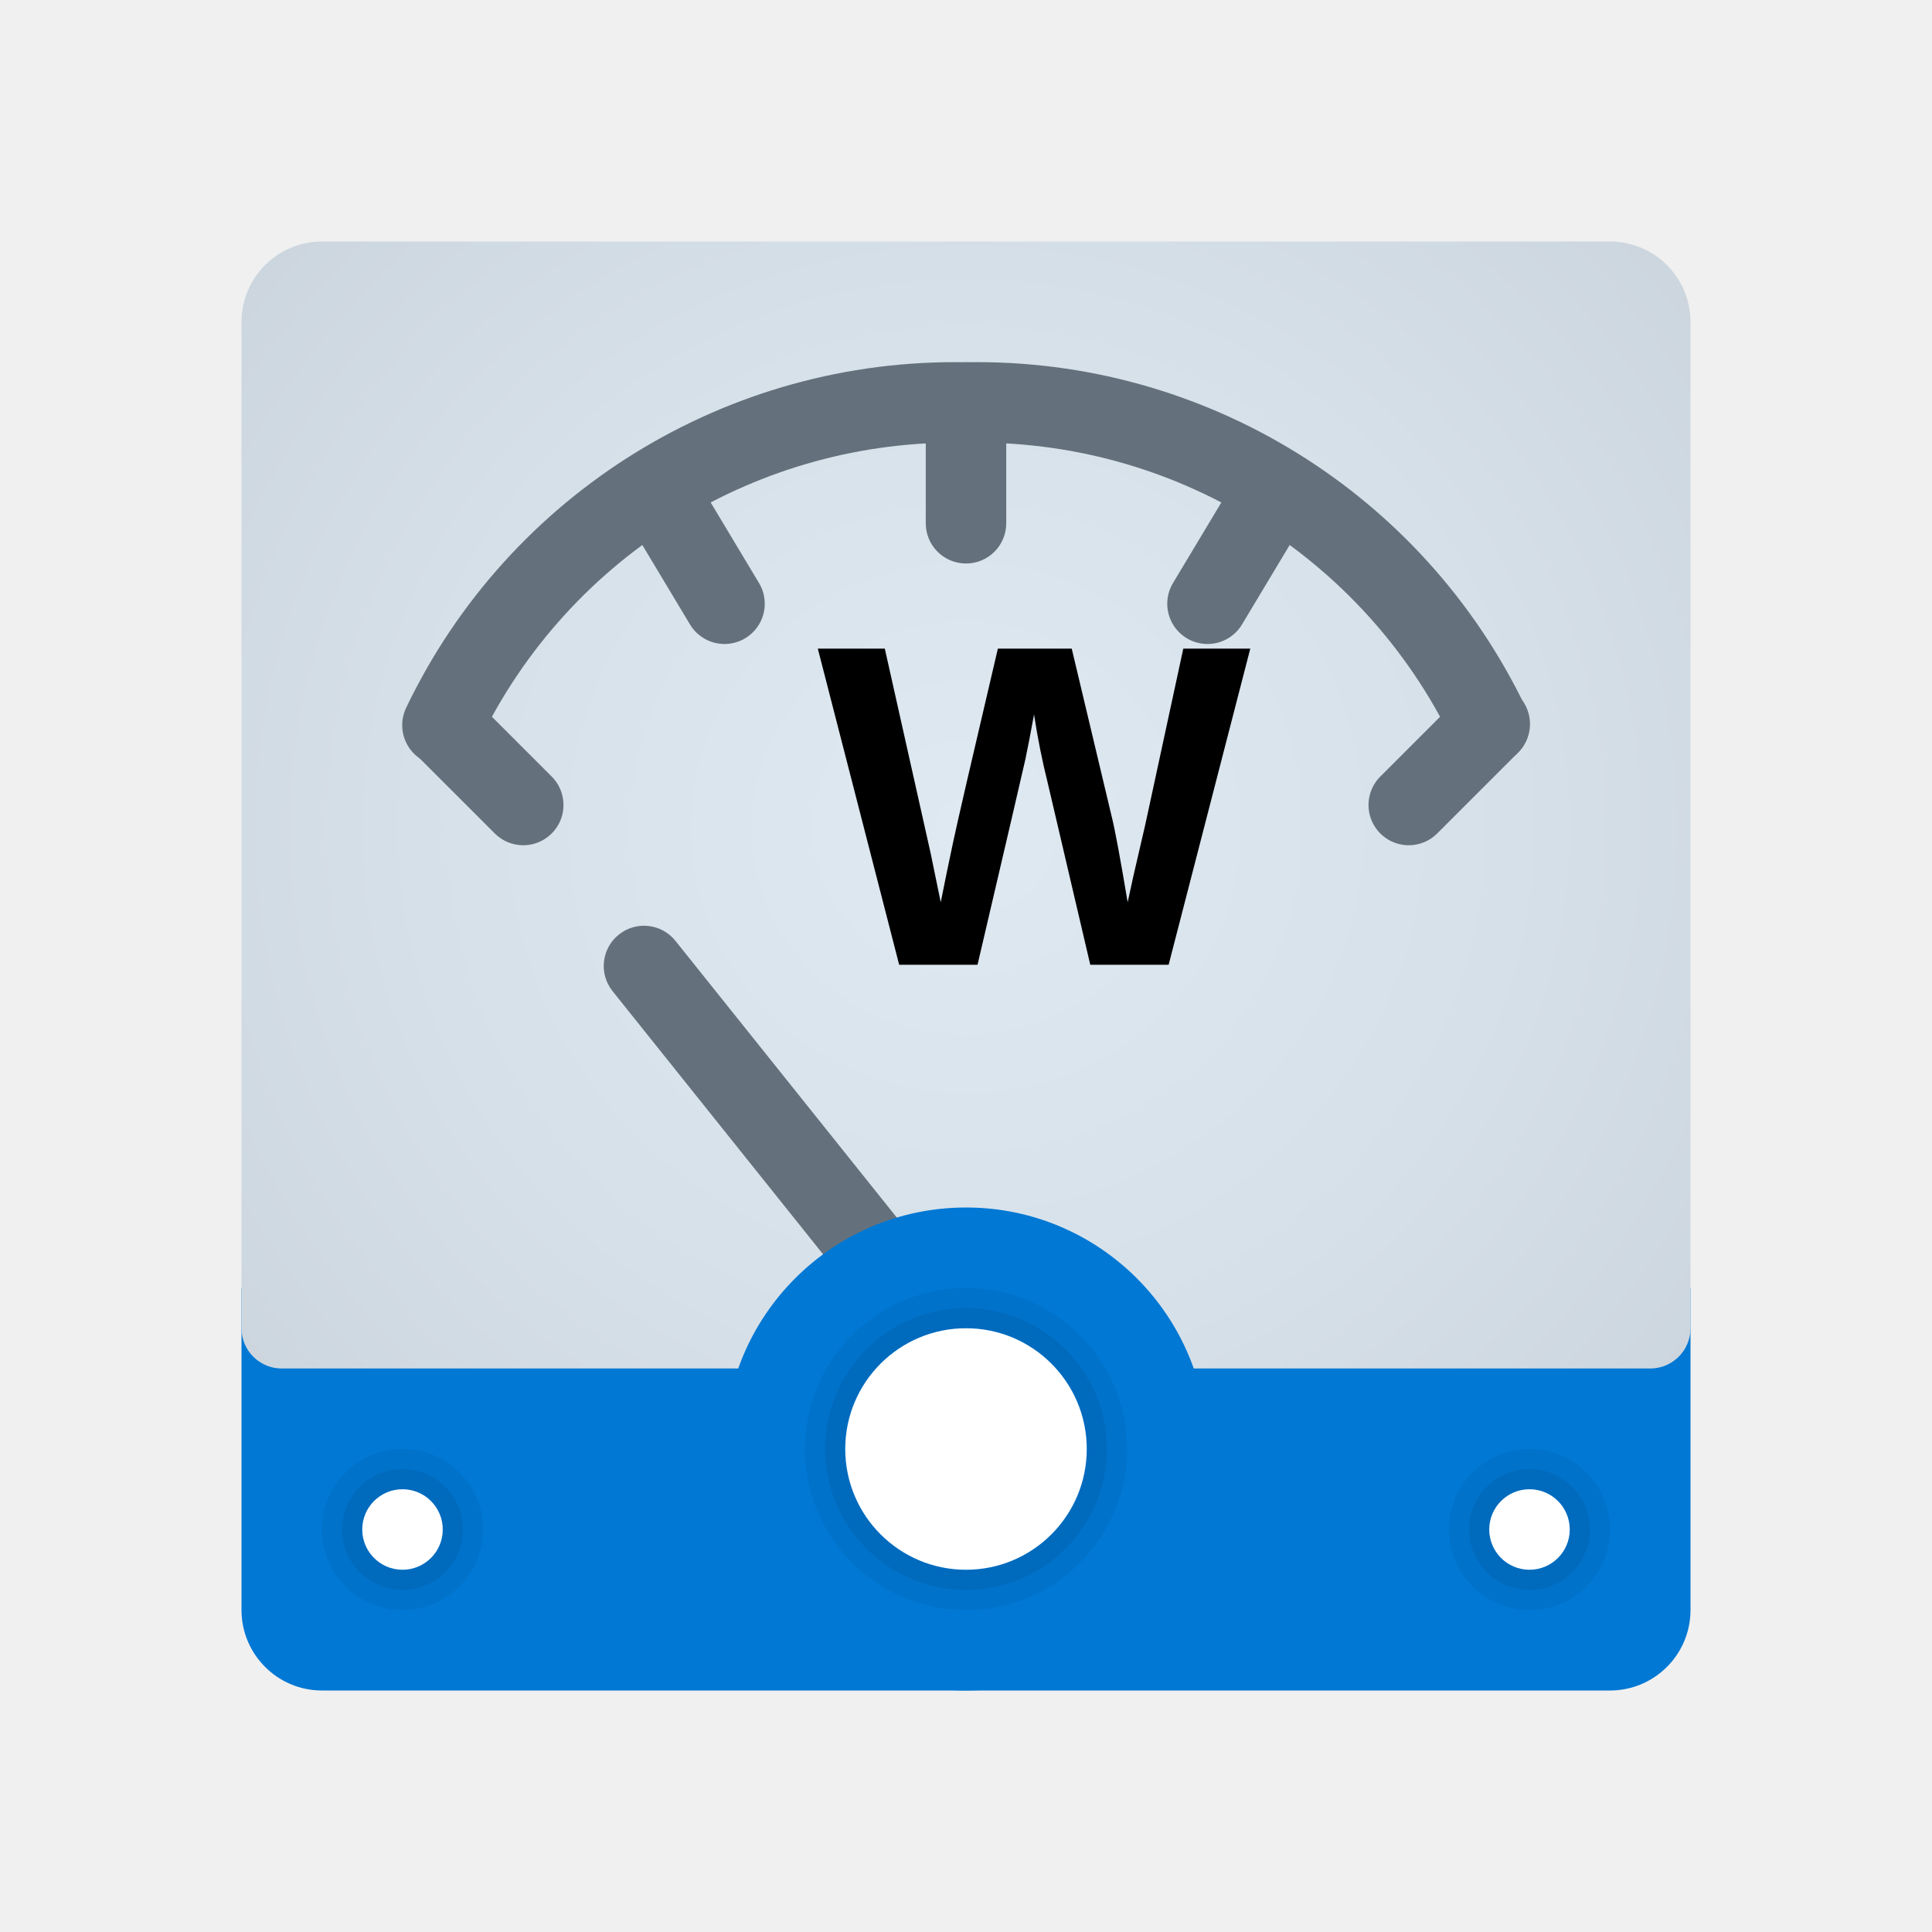
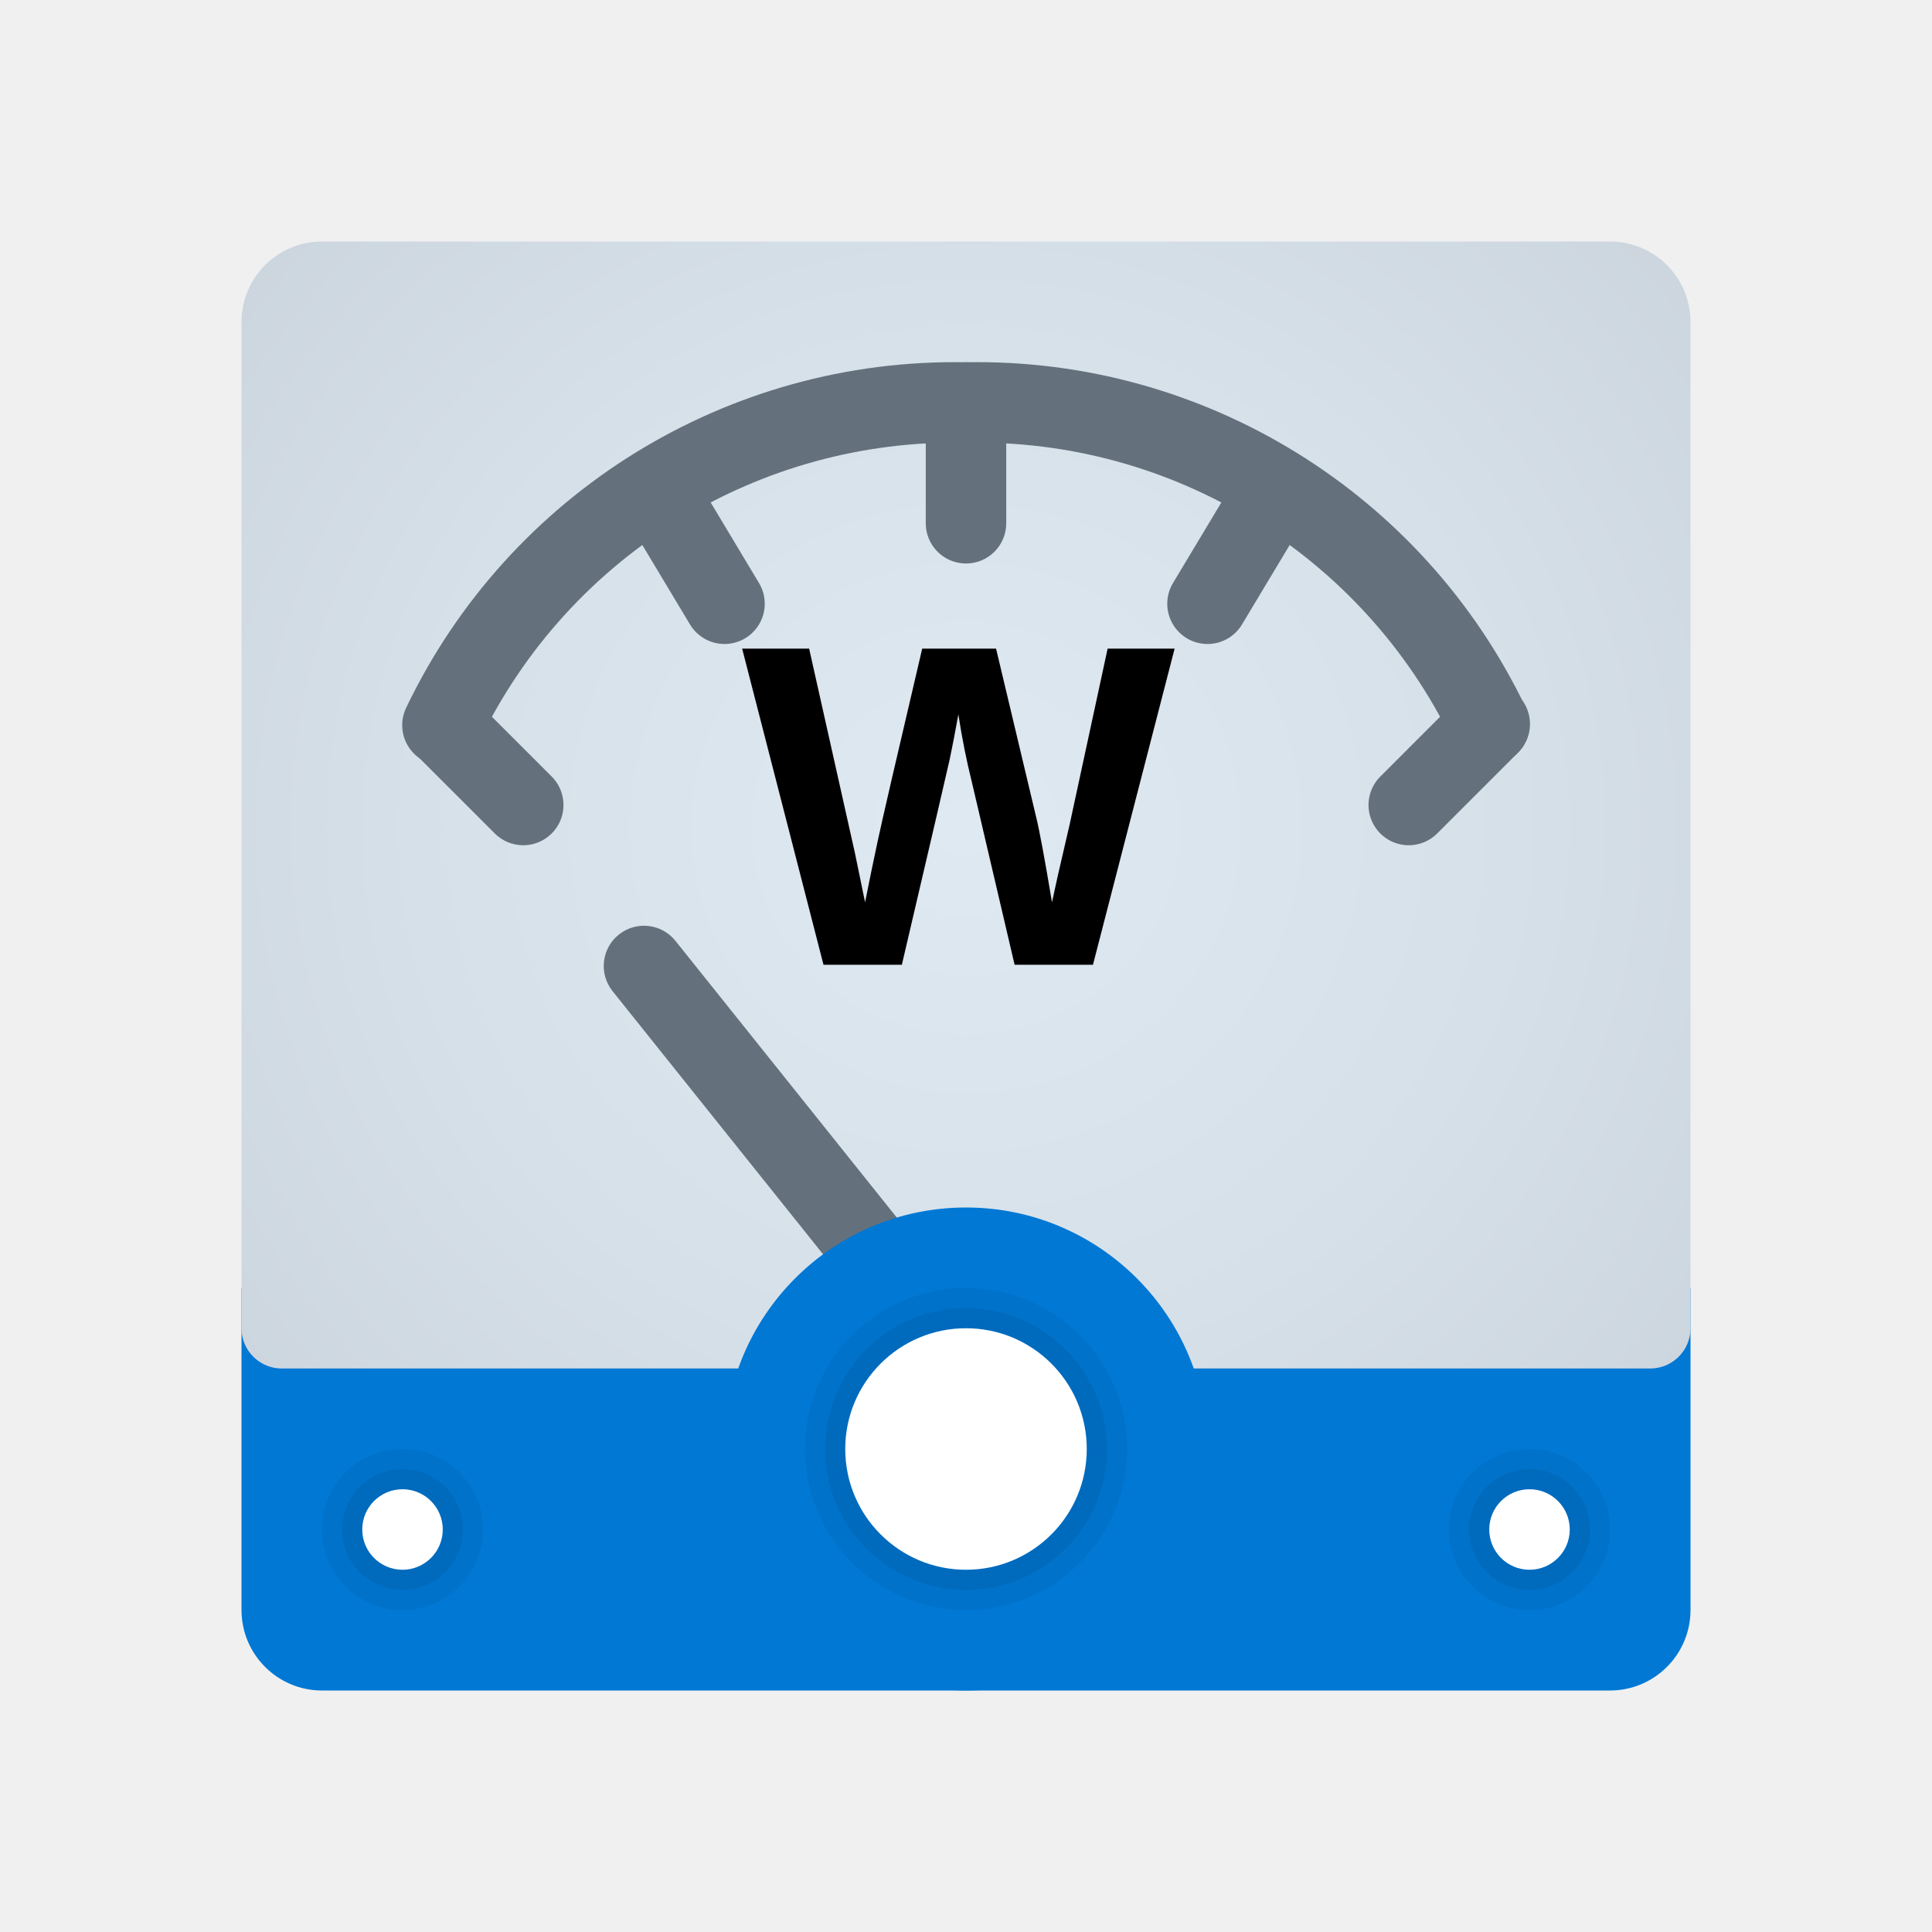
<svg xmlns="http://www.w3.org/2000/svg" viewBox="0 0 48 48" width="48px" height="48px">
  <defs>
    <radialGradient id="tN2NVbCkHpmdDkE~sLp2sa" cx="24" cy="21.087" r="34.957" data-name="Безымянный градиент 146" gradientTransform="matrix(1 0 0 .96552 0 .207)" gradientUnits="userSpaceOnUse">
      <stop offset="0" stop-color="#dfe9f2" />
      <stop offset=".391" stop-color="#d6e0e9" />
      <stop offset="1" stop-color="#bfc8d1" />
    </radialGradient>
  </defs>
  <path fill="#0078d4" d="M6,32H42a0,0,0,0,1,0,0v8a2,2,0,0,1-2,2H8a2,2,0,0,1-2-2V32A0,0,0,0,1,6,32Z" />
  <path fill="url(#tN2NVbCkHpmdDkE~sLp2sa)" d="M8,6H40a2,2,0,0,1,2,2V33a1,1,0,0,1-1,1H7a1,1,0,0,1-1-1V8A2,2,0,0,1,8,6Z" />
  <path fill="#64717c" d="M37.001,19a1.0 1,0,0,1-.912-.588A13.11,13.11,0,0,0,24,11a13.11,13.11,0,0,0-12.089,7.412,1,1,0,1,1-1.822-.824A15.11,15.11,0,0,1,24,9a15.11,15.11,0,0,1,13.911,8.588A1,1,0,0,1,37.001,19Z" />
  <path fill="#64717c" d="M13,21a.997.997,0,0,1-.707-.293l-2-2A1.0 1,0,0,1,11.707,17.293l2,2A1,1,0,0,1,13,21Z" />
  <path fill="#64717c" d="M18.001,16a.999.999,0,0,1-.858-.485l-1.5-2.5a1,1,0,1,1,1.715-1.029l1.5,2.5A1,1,0,0,1,18.001,16Z" />
  <path fill="#64717c" d="M29.999,16a1,1,0,0,1-.856-1.515l1.5-2.5a1,1,0,1,1,1.715,1.029l-1.5,2.5A.999.999,0,0,1,29.999,16Z" />
  <path fill="#64717c" d="M35,21a1,1,0,0,1-.707-1.707l2-2A1.0 1,0,1,1,37.707,18.707l-2,2A.997.997,0,0,1,35,21Z" />
  <path fill="#64717c" d="M24,14a.999.999,0,0,1-1-1V10a1,1,0,0,1,2,0v3A.999.999,0,0,1,24,14Z" />
  <path fill="#64717c" d="M24.001,35a.999.999,0,0,1-.782-.375l-8-10a1,1,0,1,1,1.562-1.25l8,10A1.0 1,0,0,1,24.001,35Z" />
  <circle cx="24" cy="36" r="6" fill="#0078d4" />
  <g>
    <path d="M24,33a3,3,0,1,1-3,3,3,3,0,0,1,3-3m0-1a4,4,0,1,0,4,4,4.005,4.005,0,0,0-4-4Z" opacity=".05" />
    <path d="M24,33a3,3,0,1,1-3,3,3,3,0,0,1,3-3m0-.5A3.5,3.5,0,1,0,27.5,36,3.504,3.504,0,0,0,24,32.5Z" opacity=".07" />
    <circle cx="24" cy="36" r="3" fill="#fff" />
  </g>
  <g>
    <path d="M10,37a1,1,0,1,1-1,1,1,1,0,0,1,1-1m0-1a2,2,0,1,0,2,2,2.002,2.002,0,0,0-2-2Z" opacity=".05" />
    <path d="M10,37a1,1,0,1,1-1,1,1,1,0,0,1,1-1m0-.5A1.5,1.5,0,1,0,11.5,38,1.502,1.502,0,0,0,10,36.5Z" opacity=".07" />
    <circle cx="10" cy="38" r="1" fill="#fff" />
  </g>
  <g>
    <path d="M38,37a1,1,0,1,1-1,1,1,1,0,0,1,1-1m0-1a2,2,0,1,0,2,2,2.002,2.002,0,0,0-2-2Z" opacity=".05" />
    <path d="M38,37a1,1,0,1,1-1,1,1,1,0,0,1,1-1m0-.5A1.5,1.5,0,1,0,39.5,38,1.502,1.502,0,0,0,38,36.5Z" opacity=".07" />
    <circle cx="38" cy="38" r="1" fill="#fff" />
  </g>
-   <text font-weight="bold" transform="matrix(0.475545 0 0 0.475545 8.91285 14.9879)" stroke="null" xml:space="preserve" text-anchor="start" font-family="'arial'" font-size="24" stroke-width="0" id="svg_30" y="18.887" x="23.954" fill="#000000">W</text>
+   <text font-weight="bold" transform="matrix(0.475545 0 0 0.475545 8.91285 14.9879)" stroke="null" xml:space="preserve" text-anchor="start" font-family="'arial'" font-size="24" stroke-width="0" id="svg_30" y="18.887" x="20" fill="#000000">W</text>
</svg>
